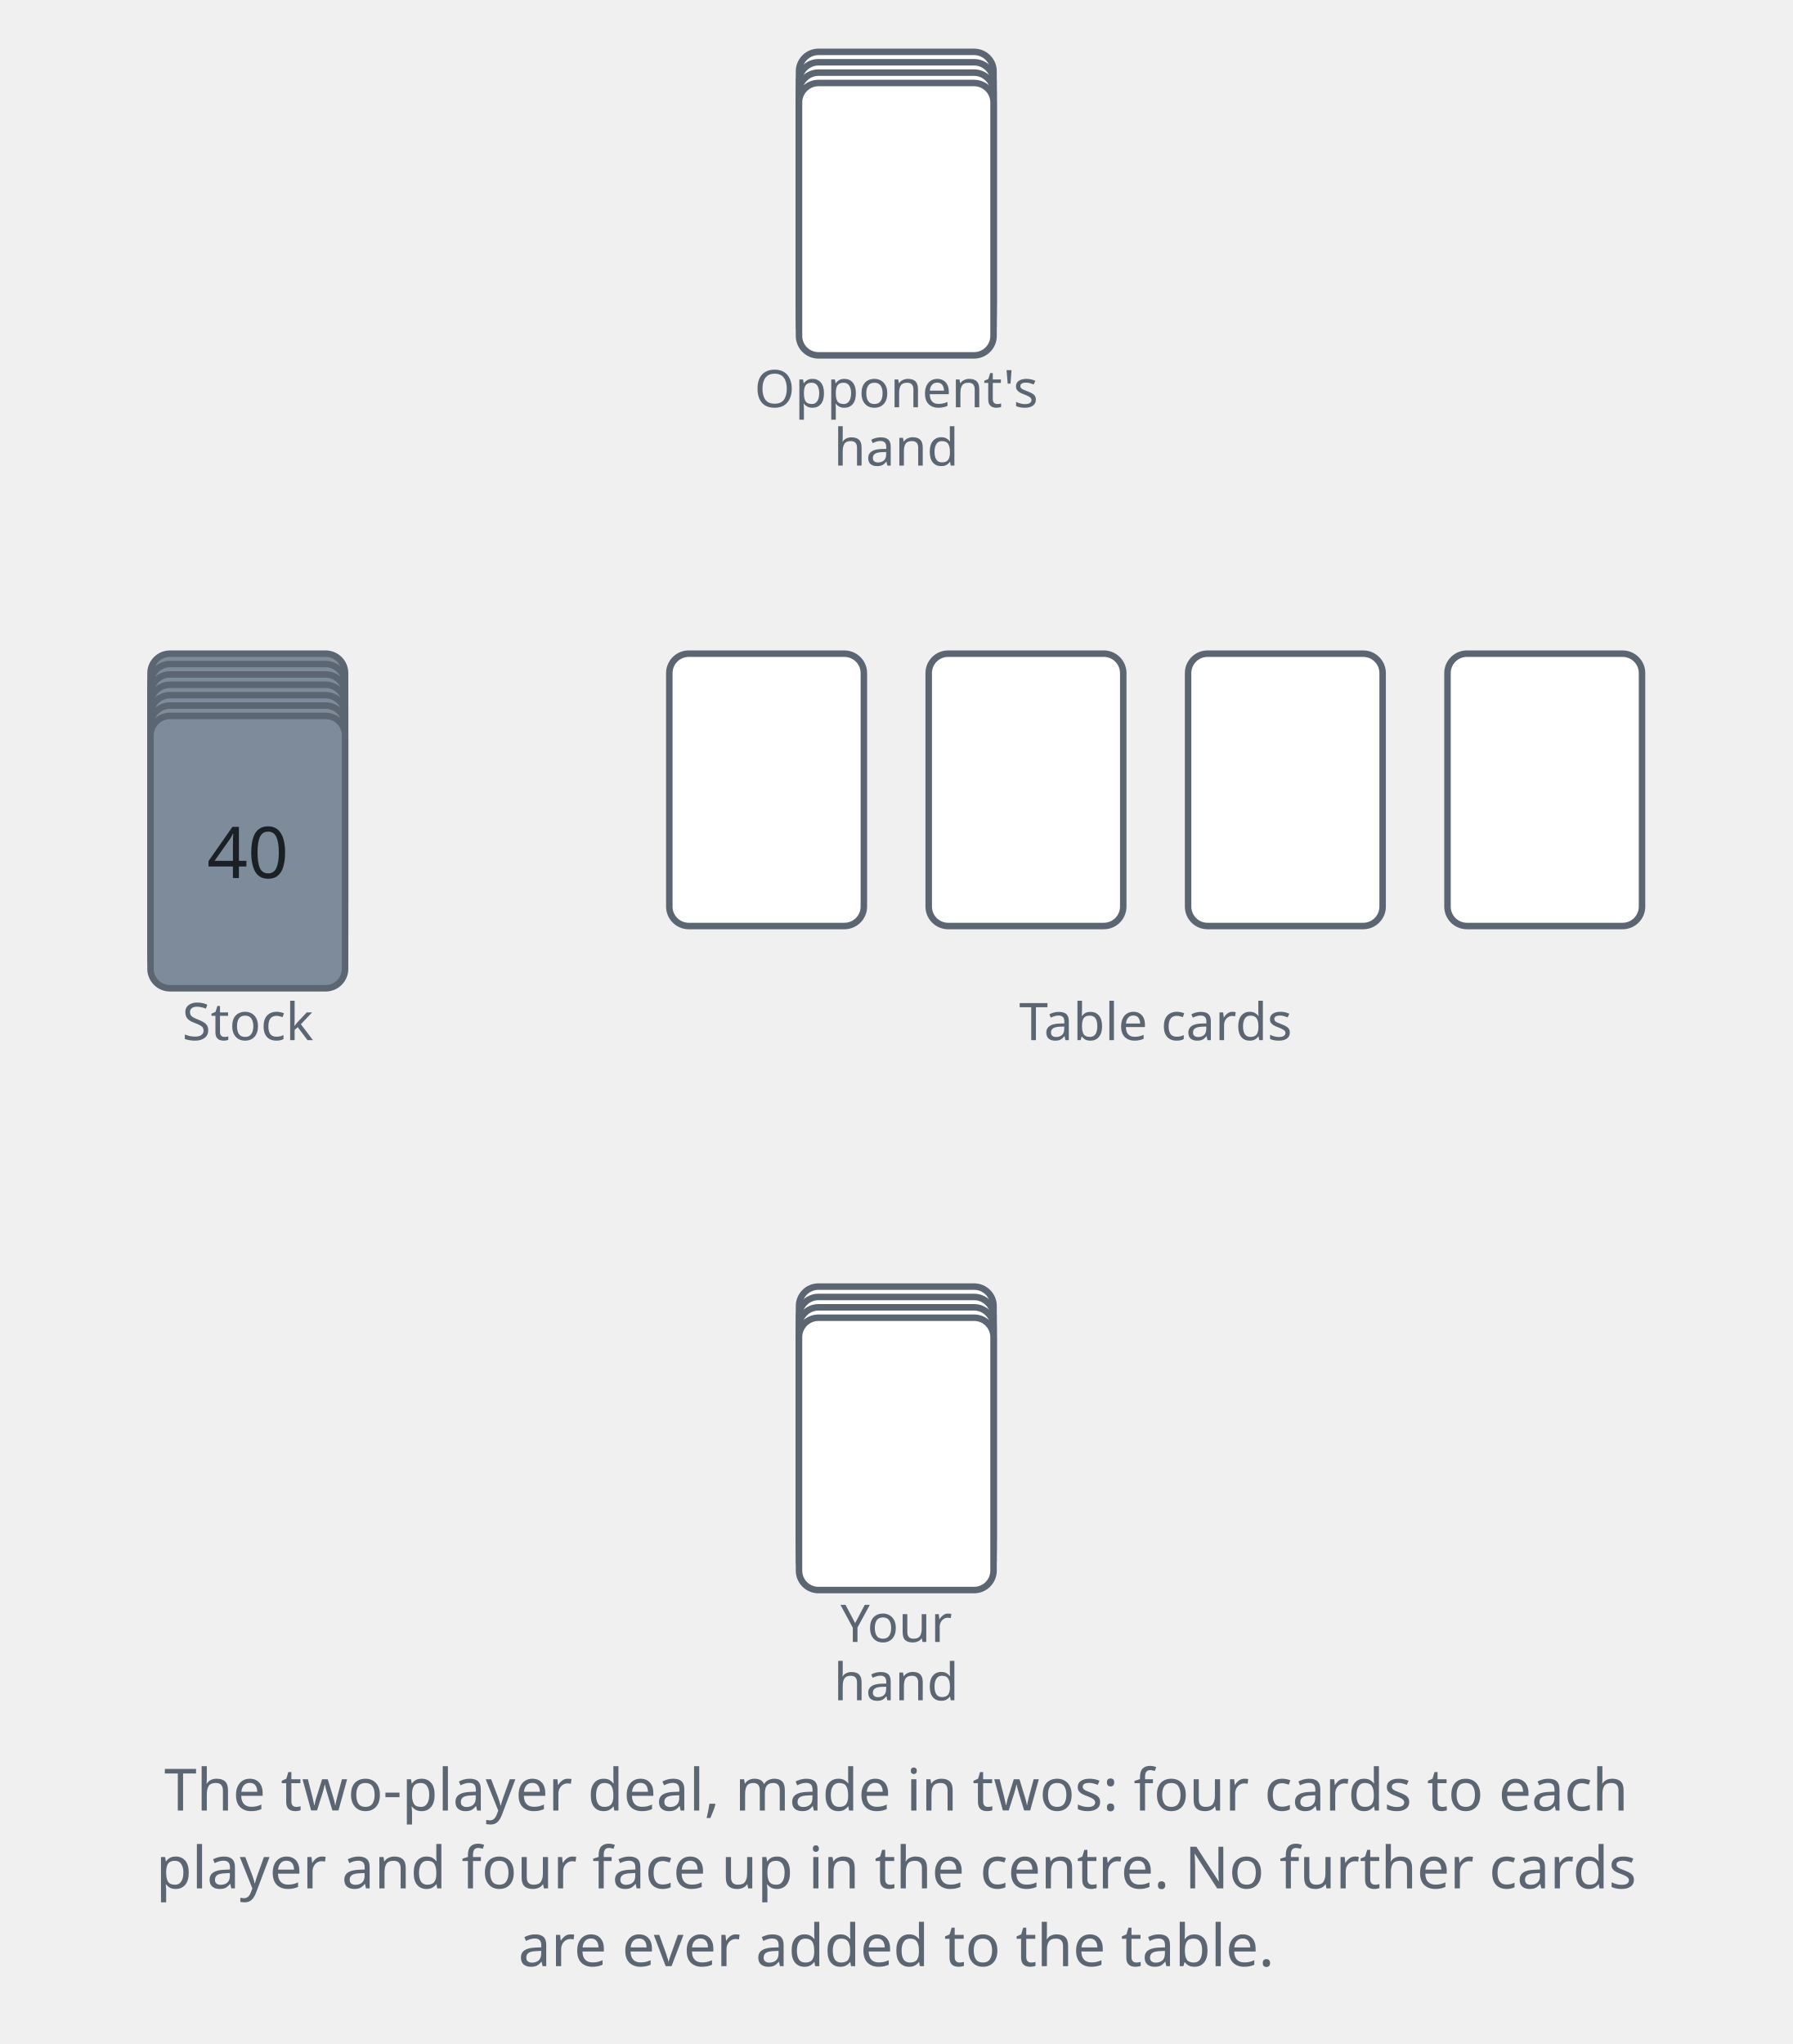
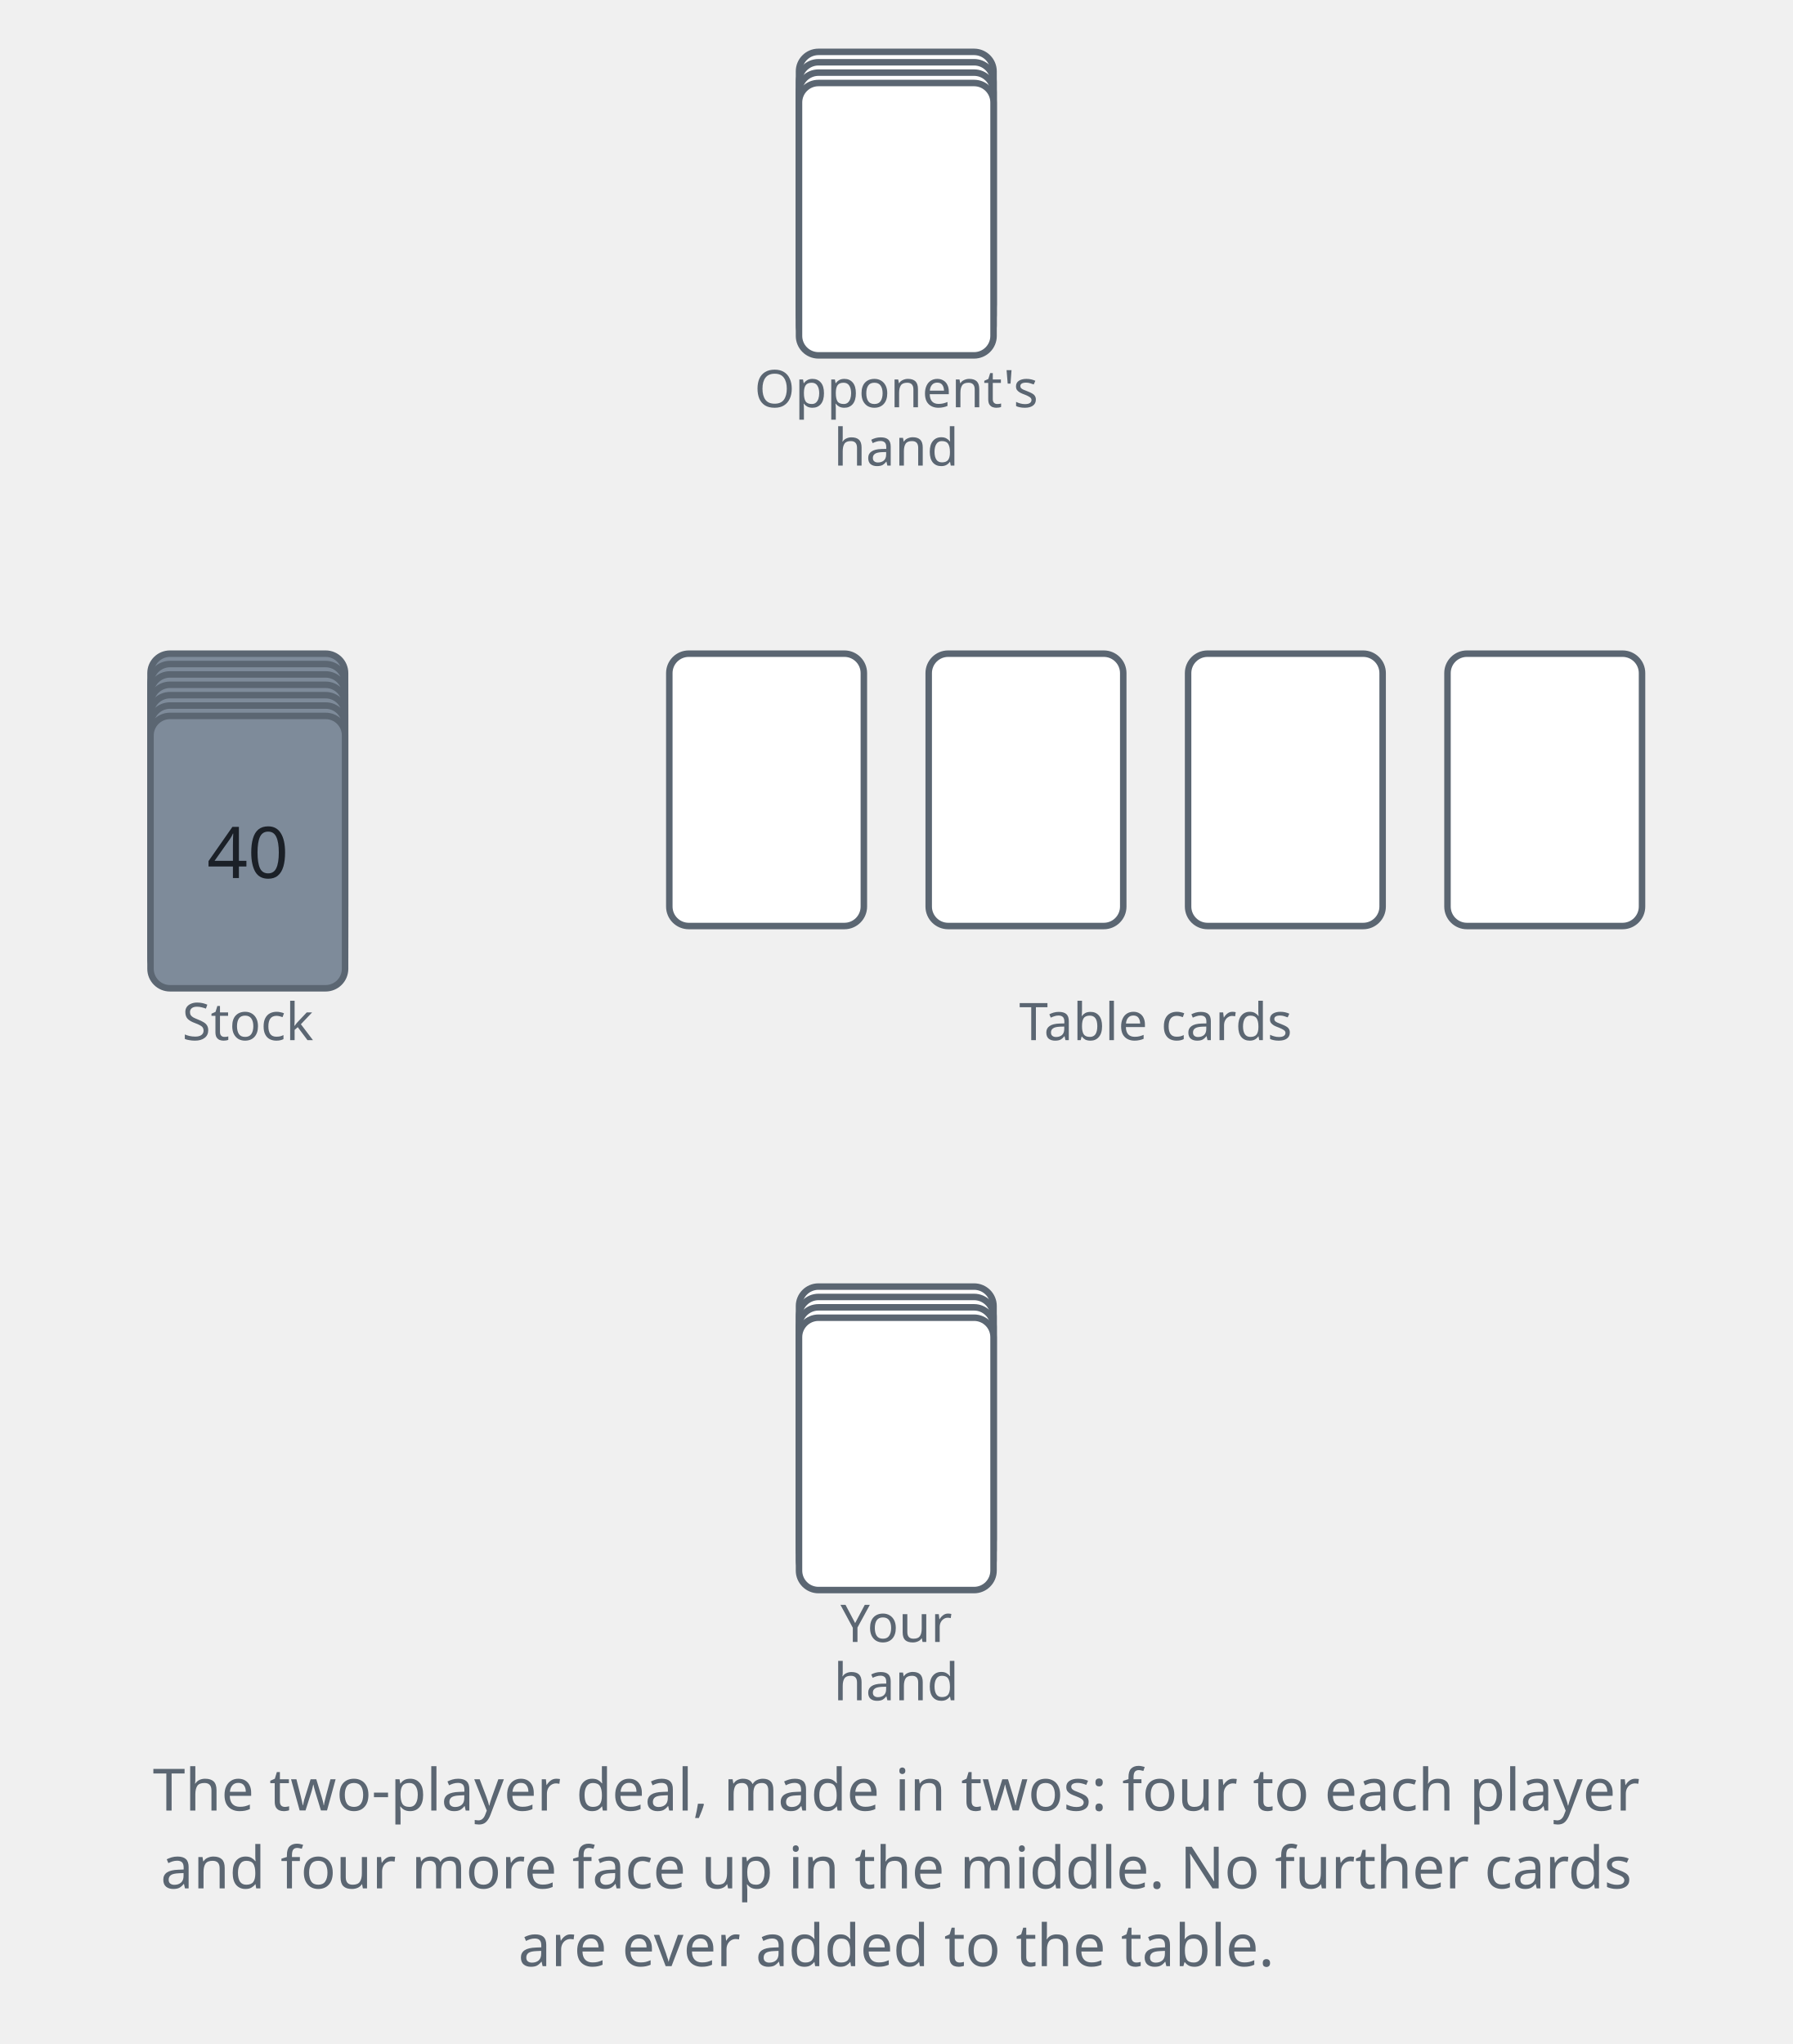
<svg xmlns="http://www.w3.org/2000/svg" viewBox="0 0 276 315.2" width="442" height="504" role="img" aria-label="Casino setup diagram">
  <rect x="123.0" y="8.0" width="30" height="42" rx="3" fill="#ffffff" stroke="#5b6672" stroke-width="1" />
  <rect x="123.0" y="9.6" width="30" height="42" rx="3" fill="#ffffff" stroke="#5b6672" stroke-width="1" />
  <rect x="123.0" y="11.2" width="30" height="42" rx="3" fill="#ffffff" stroke="#5b6672" stroke-width="1" />
  <rect x="123.0" y="12.8" width="30" height="42" rx="3" fill="#ffffff" stroke="#5b6672" stroke-width="1" />
  <rect x="23.0" y="100.8" width="30" height="42" rx="3" fill="#7e8b9a" stroke="#5b6672" stroke-width="1" />
  <rect x="23.0" y="102.4" width="30" height="42" rx="3" fill="#7e8b9a" stroke="#5b6672" stroke-width="1" />
  <rect x="23.0" y="104.0" width="30" height="42" rx="3" fill="#7e8b9a" stroke="#5b6672" stroke-width="1" />
  <rect x="23.0" y="105.6" width="30" height="42" rx="3" fill="#7e8b9a" stroke="#5b6672" stroke-width="1" />
  <rect x="23.0" y="107.2" width="30" height="42" rx="3" fill="#7e8b9a" stroke="#5b6672" stroke-width="1" />
  <rect x="23.0" y="108.8" width="30" height="42" rx="3" fill="#7e8b9a" stroke="#5b6672" stroke-width="1" />
  <rect x="23.0" y="110.4" width="30" height="42" rx="3" fill="#7e8b9a" stroke="#5b6672" stroke-width="1" />
  <text x="38.0" y="135.4" text-anchor="middle" font-family="system-ui, sans-serif" font-size="11" fill="#1b2027">40</text>
  <rect x="103.0" y="100.8" width="30" height="42" rx="3" fill="#ffffff" stroke="#5b6672" stroke-width="1" />
  <rect x="143.0" y="100.8" width="30" height="42" rx="3" fill="#ffffff" stroke="#5b6672" stroke-width="1" />
  <rect x="183.0" y="100.8" width="30" height="42" rx="3" fill="#ffffff" stroke="#5b6672" stroke-width="1" />
  <rect x="223.0" y="100.8" width="30" height="42" rx="3" fill="#ffffff" stroke="#5b6672" stroke-width="1" />
  <rect x="123.0" y="198.4" width="30" height="42" rx="3" fill="#ffffff" stroke="#5b6672" stroke-width="1" />
  <rect x="123.0" y="200.0" width="30" height="42" rx="3" fill="#ffffff" stroke="#5b6672" stroke-width="1" />
  <rect x="123.0" y="201.6" width="30" height="42" rx="3" fill="#ffffff" stroke="#5b6672" stroke-width="1" />
  <rect x="123.0" y="203.2" width="30" height="42" rx="3" fill="#ffffff" stroke="#5b6672" stroke-width="1" />
  <text x="138.0" y="62.8" text-anchor="middle" font-family="system-ui, sans-serif" font-size="8" fill="#5b6672">Opponent's</text>
  <text x="138.0" y="71.8" text-anchor="middle" font-family="system-ui, sans-serif" font-size="8" fill="#5b6672">hand</text>
  <text x="38.0" y="160.4" text-anchor="middle" font-family="system-ui, sans-serif" font-size="8" fill="#5b6672">Stock</text>
  <text x="178.0" y="160.4" text-anchor="middle" font-family="system-ui, sans-serif" font-size="8" fill="#5b6672">Table cards</text>
  <text x="138.0" y="253.2" text-anchor="middle" font-family="system-ui, sans-serif" font-size="8" fill="#5b6672">Your</text>
  <text x="138.0" y="262.2" text-anchor="middle" font-family="system-ui, sans-serif" font-size="8" fill="#5b6672">hand</text>
-   <text x="138.0" y="279.2" text-anchor="middle" font-family="system-ui, sans-serif" font-size="9" fill="#5b6672">The two-player deal, made in twos: four cards to each</text>
-   <text x="138.0" y="291.2" text-anchor="middle" font-family="system-ui, sans-serif" font-size="9" fill="#5b6672">player and four face up in the centre. No further cards</text>
+   <text x="138.0" y="279.2" text-anchor="middle" font-family="system-ui, sans-serif" font-size="9" fill="#5b6672">The two-player deal, made in twos: four to each player</text>
+   <text x="138.0" y="291.2" text-anchor="middle" font-family="system-ui, sans-serif" font-size="9" fill="#5b6672">and four more face up in the middle. No further cards</text>
  <text x="138.0" y="303.2" text-anchor="middle" font-family="system-ui, sans-serif" font-size="9" fill="#5b6672">are ever added to the table.</text>
</svg>
